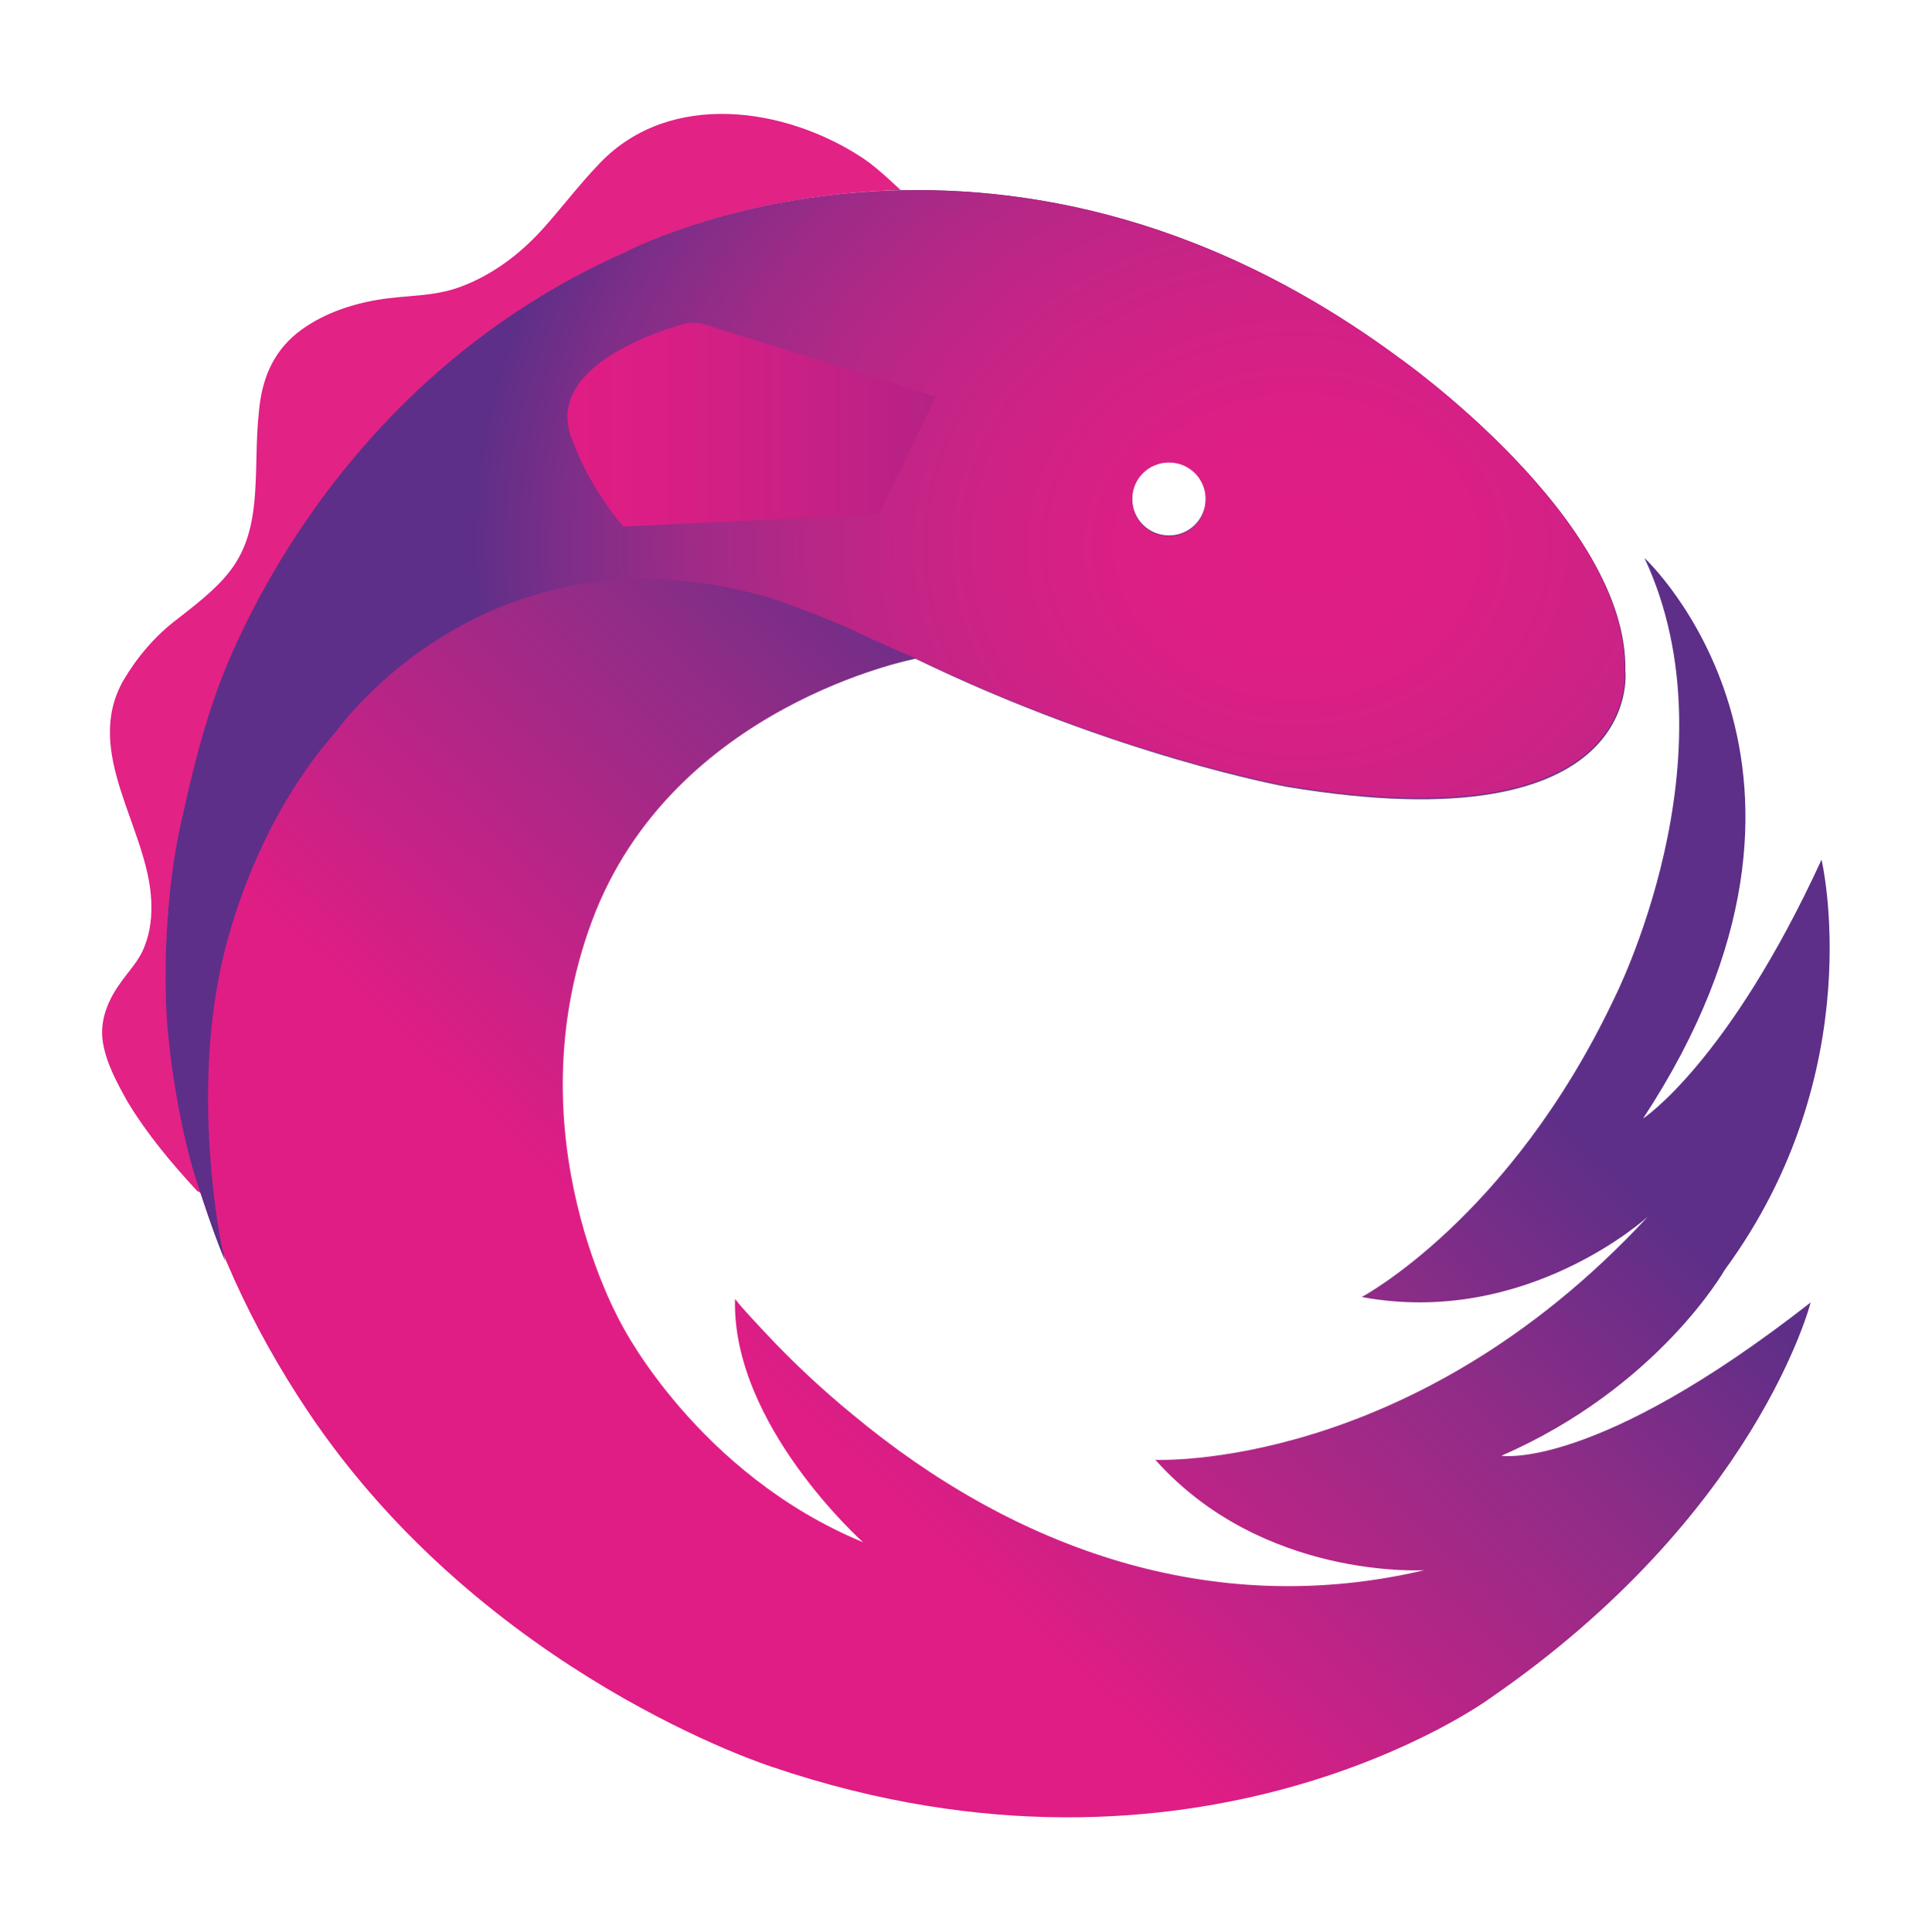
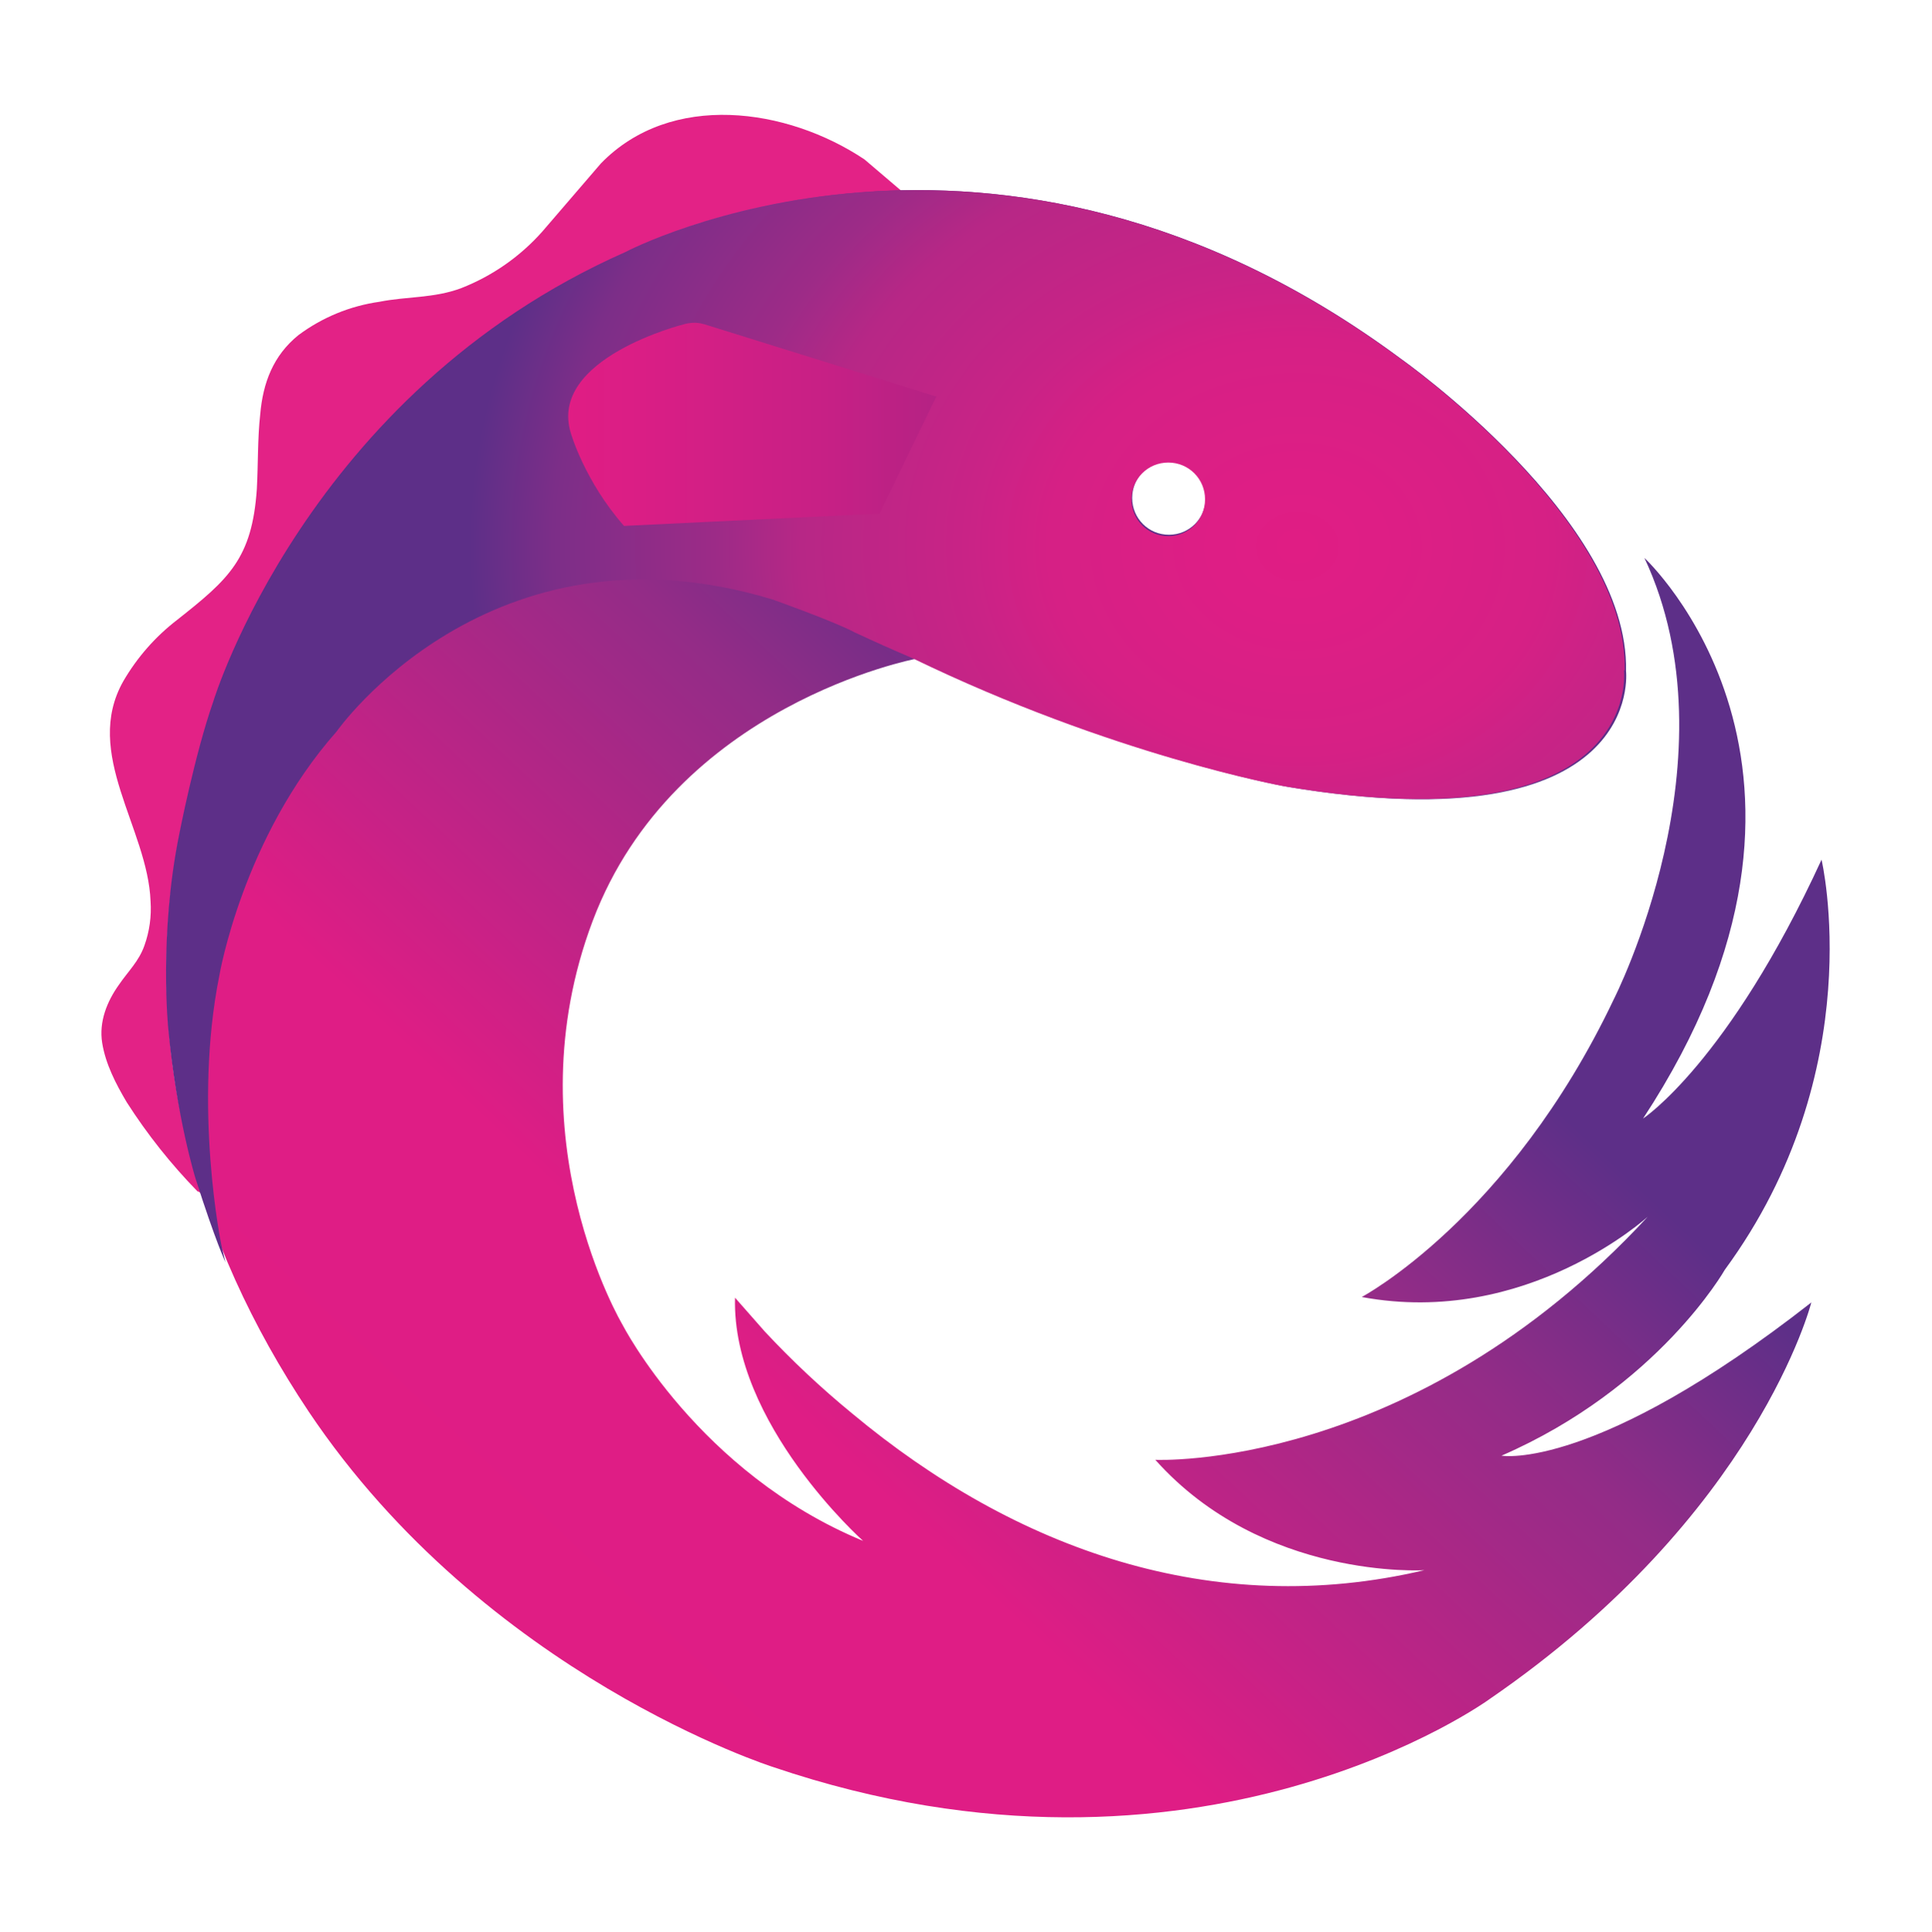
- <svg xmlns="http://www.w3.org/2000/svg" id="Ebene_1" x="0" y="0" enable-background="new 0 0 283.5 283.5" version="1.1" viewBox="0 0 283.5 283.5" xml:space="preserve">
-   <style type="text/css">.st0{fill:#e32286}.st1{fill:url(#SVGID_1_)}.st2{fill:url(#SVGID_2_)}.st3{fill:url(#SVGID_3_)}</style>
-   <g>
-     <path d="M29.6,175.3c-5.2-16.2-6.7-33.3-3.7-50.9c1.3-7.3,3.3-14.3,5.5-21.4c0,0,13.8-45.3,60.5-66 c0,0,16.1-8.5,40.3-9.1c0,0-3.3-3.2-5.4-4.6c-11.4-7.6-28.4-10.1-38.7,0.6c-3.1,3.2-5.7,6.7-8.6,9.9c-3.3,3.6-7.3,6.6-11.9,8.3 c-4,1.5-8,1.2-12.1,1.9c-4.2,0.7-8.5,2.2-11.9,4.9c-3.7,3-5.2,7-5.6,11.6c-0.4,3.6-0.3,7.3-0.5,10.9c-0.5,10.6-3.9,13.6-11.5,19.5 c-3.2,2.4-5.9,5.6-7.9,9c-6,10.6,3.6,21.6,4.1,32.3c0.1,2.2-0.1,4.4-0.9,6.5c-0.8,2.3-2.4,3.8-3.7,5.7c-1.8,2.5-3,5.5-2.5,8.6 c0.5,3.1,2.1,6,3.6,8.7c2.9,4.8,6.5,9.1,10.3,13.2C29.2,174.9,29.4,175.1,29.6,175.3" class="st0" />
-     <linearGradient id="SVGID_1_" x1="53.496" x2="177.932" y1="247.701" y2="115.323" gradientUnits="userSpaceOnUse">
-       <stop offset="0" stop-color="#E01D84" />
-       <stop offset=".401" stop-color="#DF1D85" />
-       <stop offset=".77" stop-color="#932C87" />
-       <stop offset="1" stop-color="#5D2F88" />
-     </linearGradient>
-     <path d="M220.4,213.7c23-10,32.8-27.3,32.8-27.3c21.5-29.3,14.2-60.2,14.2-60.2c-13.7,29.8-26.2,38-26.2,38 c33.7-51.3,0.2-82.3,0.2-82.3c13.7,29.2-4.5,64.8-4.5,64.8c-15.3,32.2-37,43.7-37,43.7c24.2,4.5,42-11.8,42-11.8 c-34.7,37.5-72.3,35.7-72.3,35.7c15.8,17.7,39.5,16.2,39.5,16.2c-31,7.3-60.1-3-84-22.9c-4.5-3.7-8.8-7.7-12.8-12 c0,0-3.6-3.8-4.3-4.8l-0.1-0.1c-0.5,18.5,18.8,35.7,18.8,35.7c-24.2-10-35.3-31.7-35.3-31.7s-16.3-27.8-4.5-59.5 c11.8-31.7,47.5-38.5,47.5-38.5c29.5,14.3,54.5,18.8,54.5,18.8c52.7,8.8,49.7-17,49.7-17c0.5-22.2-33-45.8-33-45.8 C145.9,8.4,91.9,37,91.9,37c-46.7,20.7-60.5,66-60.5,66c-2.2,7.1-4.2,14.1-5.5,21.4c-5.1,29.7,2.6,57.8,19.3,82.8 c26,38.8,68.2,52.2,68.2,52.2c62.5,21.2,105.2-10,105.2-10c39.3-27,47.2-58.2,47.2-58.2C234.1,216,220.4,213.7,220.4,213.7z M171.6,67.8c3,0,5.4,2.4,5.4,5.4s-2.4,5.4-5.4,5.4s-5.4-2.4-5.4-5.4S168.6,67.8,171.6,67.8z" class="st1" />
-     <radialGradient id="SVGID_2_" cx="190.456" cy="80.2" r="121.582" gradientTransform="matrix(1 2.387956e-03 -1.996728e-03 0.8362 0.1607 12.6849)" gradientUnits="userSpaceOnUse">
-       <stop offset="0" stop-color="#E01D84" />
-       <stop offset=".139" stop-color="#DE1E85" />
-       <stop offset=".285" stop-color="#D62085" />
-       <stop offset=".434" stop-color="#C92386" />
-       <stop offset=".586" stop-color="#B72786" />
-       <stop offset=".739" stop-color="#9D2B87" />
-       <stop offset=".891" stop-color="#7C2E88" />
-       <stop offset="1" stop-color="#5D2F88" />
-     </radialGradient>
-     <path d="M238.5,98.4c0.5-22.2-33-45.8-33-45.8C145.8,8.4,91.8,37,91.8,37c-46.7,20.7-60.5,66-60.5,66 c-2.7,7.7-5.1,19.5-5.1,19.5c-2.9,14.8-1.6,28.5-1.6,28.5c1.2,13.1,4.1,21.9,4.1,21.9c3,9.4,4.4,12.3,4.4,12.3 c-0.1-0.3-0.6-2.5-0.6-2.5s-4.2-20.2-0.3-39.6c0,0,3.4-20.2,17.2-35.8c0,0,22.4-31.9,64.1-19.4c0,0,9,3.2,12.1,4.8 c3.1,1.5,8.5,3.8,8.5,3.8c29.5,14.3,54.5,18.8,54.5,18.8C241.5,124.2,238.5,98.4,238.5,98.4z M171.6,78.7c-3,0-5.4-2.4-5.4-5.4 s2.4-5.4,5.4-5.4s5.4,2.4,5.4,5.4S174.6,78.7,171.6,78.7z" class="st2" />
-     <linearGradient id="SVGID_3_" x1="83.212" x2="137.371" y1="62.336" y2="62.336" gradientUnits="userSpaceOnUse">
-       <stop offset="0" stop-color="#E01D84" />
-       <stop offset=".238" stop-color="#DA1E85" />
-       <stop offset=".658" stop-color="#C72085" />
-       <stop offset=".999" stop-color="#B52284" />
-     </linearGradient>
-     <path d="M137.4,58.2l-34.1-10.6c-0.2,0-1.2-0.5-3,0c0,0-20.1,5.1-16.6,16.1c0,0,2.1,6.9,7.8,13.6l37.5-1.8L137.4,58.2z" class="st3" />
-   </g>
+ <svg xmlns="http://www.w3.org/2000/svg" viewBox="0 0 283.5 283.5">
+   <path d="M29.6 175.3C24.4 159 23 142 26 124.4a177 177 0 0 1 5.5-21.4S45.2 57.7 92 37c0 0 16-8.5 40.3-9l-5.4-4.6c-11.4-7.6-28.4-10-38.7.6l-8.6 10a31 31 0 0 1-11.9 8.3c-4 1.5-8 1.2-12 2a26 26 0 0 0-11.9 4.9c-3.7 3-5.2 7-5.6 11.6-.4 3.6-.3 7.3-.5 11C37 82 33.6 85 26 91a31 31 0 0 0-7.9 9c-6 10.6 3.6 21.6 4 32.3a16 16 0 0 1-.9 6.5c-.8 2.3-2.4 3.8-3.7 5.7-1.8 2.5-3 5.5-2.5 8.6s2 6 3.6 8.7A82 82 0 0 0 29 174.9c.2 0 .4.2.6.4" fill="#e32286" />
+   <linearGradient id="A" x1="53.5" x2="177.9" y1="247.7" y2="115.3" gradientUnits="userSpaceOnUse">
+     <stop offset="0" stop-color="#e01d84" />
+     <stop offset=".4" stop-color="#df1d85" />
+     <stop offset=".8" stop-color="#932c87" />
+     <stop offset="1" stop-color="#5d2f88" />
+   </linearGradient>
+   <path d="M220.4 213.7c23-10 32.8-27.3 32.8-27.3 21.5-29.3 14.2-60.2 14.2-60.2-13.7 29.8-26.2 38-26.2 38 33.7-51.3.2-82.3.2-82.3 13.7 29.2-4.5 64.8-4.5 64.8-15.3 32.2-37 43.7-37 43.7 24.2 4.5 42-11.8 42-11.8-34.7 37.5-72.3 35.7-72.3 35.7 15.8 17.7 39.5 16.2 39.5 16.2-31 7.3-60-3-84-23a132 132 0 0 1-12.8-12l-4.4-5c-.5 18.5 18.8 35.7 18.8 35.7-24.2-10-35.3-31.7-35.3-31.7S75 167 87 135.2s47.5-38.5 47.5-38.5C164 111 189 115.5 189 115.5c52.7 8.8 49.7-17 49.7-17 .5-22.2-33-45.8-33-45.8C146 8.4 92 37 92 37c-46.7 20.7-60.5 66-60.5 66a177 177 0 0 0-5.5 21.4c-5 29.7 2.6 57.8 19.3 82.8 26 38.8 68.2 52.2 68.2 52.2 62.5 21.2 105.2-10 105.2-10 39.3-27 47.2-58.2 47.2-58.2-31.7 24.8-45.4 22.5-45.4 22.5zm-48.8-146c3 0 5.4 2.4 5.4 5.4s-2.4 5.4-5.4 5.4-5.4-2.4-5.4-5.4 2.4-5.4 5.4-5.4z" fill="url(#A)" />
+   <radialGradient id="B" cx="190.5" cy="80.2" r="121.6" gradientTransform="matrix(1 2.387956e-03 -1.996728e-03 0.8362 0.1607 12.6849)" gradientUnits="userSpaceOnUse">
+     <stop offset="0" stop-color="#e01d84" />
+     <stop offset=".1" stop-color="#de1e85" />
+     <stop offset=".3" stop-color="#d62085" />
+     <stop offset=".4" stop-color="#c92386" />
+     <stop offset=".6" stop-color="#b72786" />
+     <stop offset=".7" stop-color="#9d2b87" />
+     <stop offset=".9" stop-color="#7c2e88" />
+     <stop offset="1" stop-color="#5d2f88" />
+   </radialGradient>
+   <path d="M238.5 98.4c.5-22.2-33-45.8-33-45.8C145.8 8.4 91.8 37 91.8 37 45 57.7 31.3 103 31.3 103c-2.7 7.7-5 19.5-5 19.5-3 14.8-1.6 28.5-1.6 28.5 1.2 13 4 22 4 22 3 9.4 4.4 12.3 4.4 12.3-.1-.3-.6-2.5-.6-2.5s-4.2-20.2-.3-39.6c0 0 3.4-20.2 17.2-35.8 0 0 22.4-32 64-19.4 0 0 9 3.2 12 4.8a256 256 0 0 0 8.5 3.8c29.5 14.3 54.5 18.8 54.5 18.8 53 9 50-17 50-17zm-67-19.7c-3 0-5.4-2.4-5.4-5.4s2.4-5.4 5.4-5.4 5.4 2.4 5.4 5.4-2.4 5.4-5.4 5.4z" fill="url(#B)" />
+   <linearGradient id="C" x1="83.2" x2="137.4" y1="62.3" y2="62.3" gradientUnits="userSpaceOnUse">
+     <stop offset="0" stop-color="#e01d84" />
+     <stop offset=".2" stop-color="#da1e85" />
+     <stop offset=".7" stop-color="#c72085" />
+     <stop offset="1" stop-color="#b52284" />
+   </linearGradient>
+   <path d="M137.4 58.2l-34-10.6c-.2 0-1.2-.5-3 0 0 0-20 5-16.6 16 0 0 2 7 7.8 13.6l37.5-1.8 8.4-17.3z" fill="url(#C)" />
</svg>
